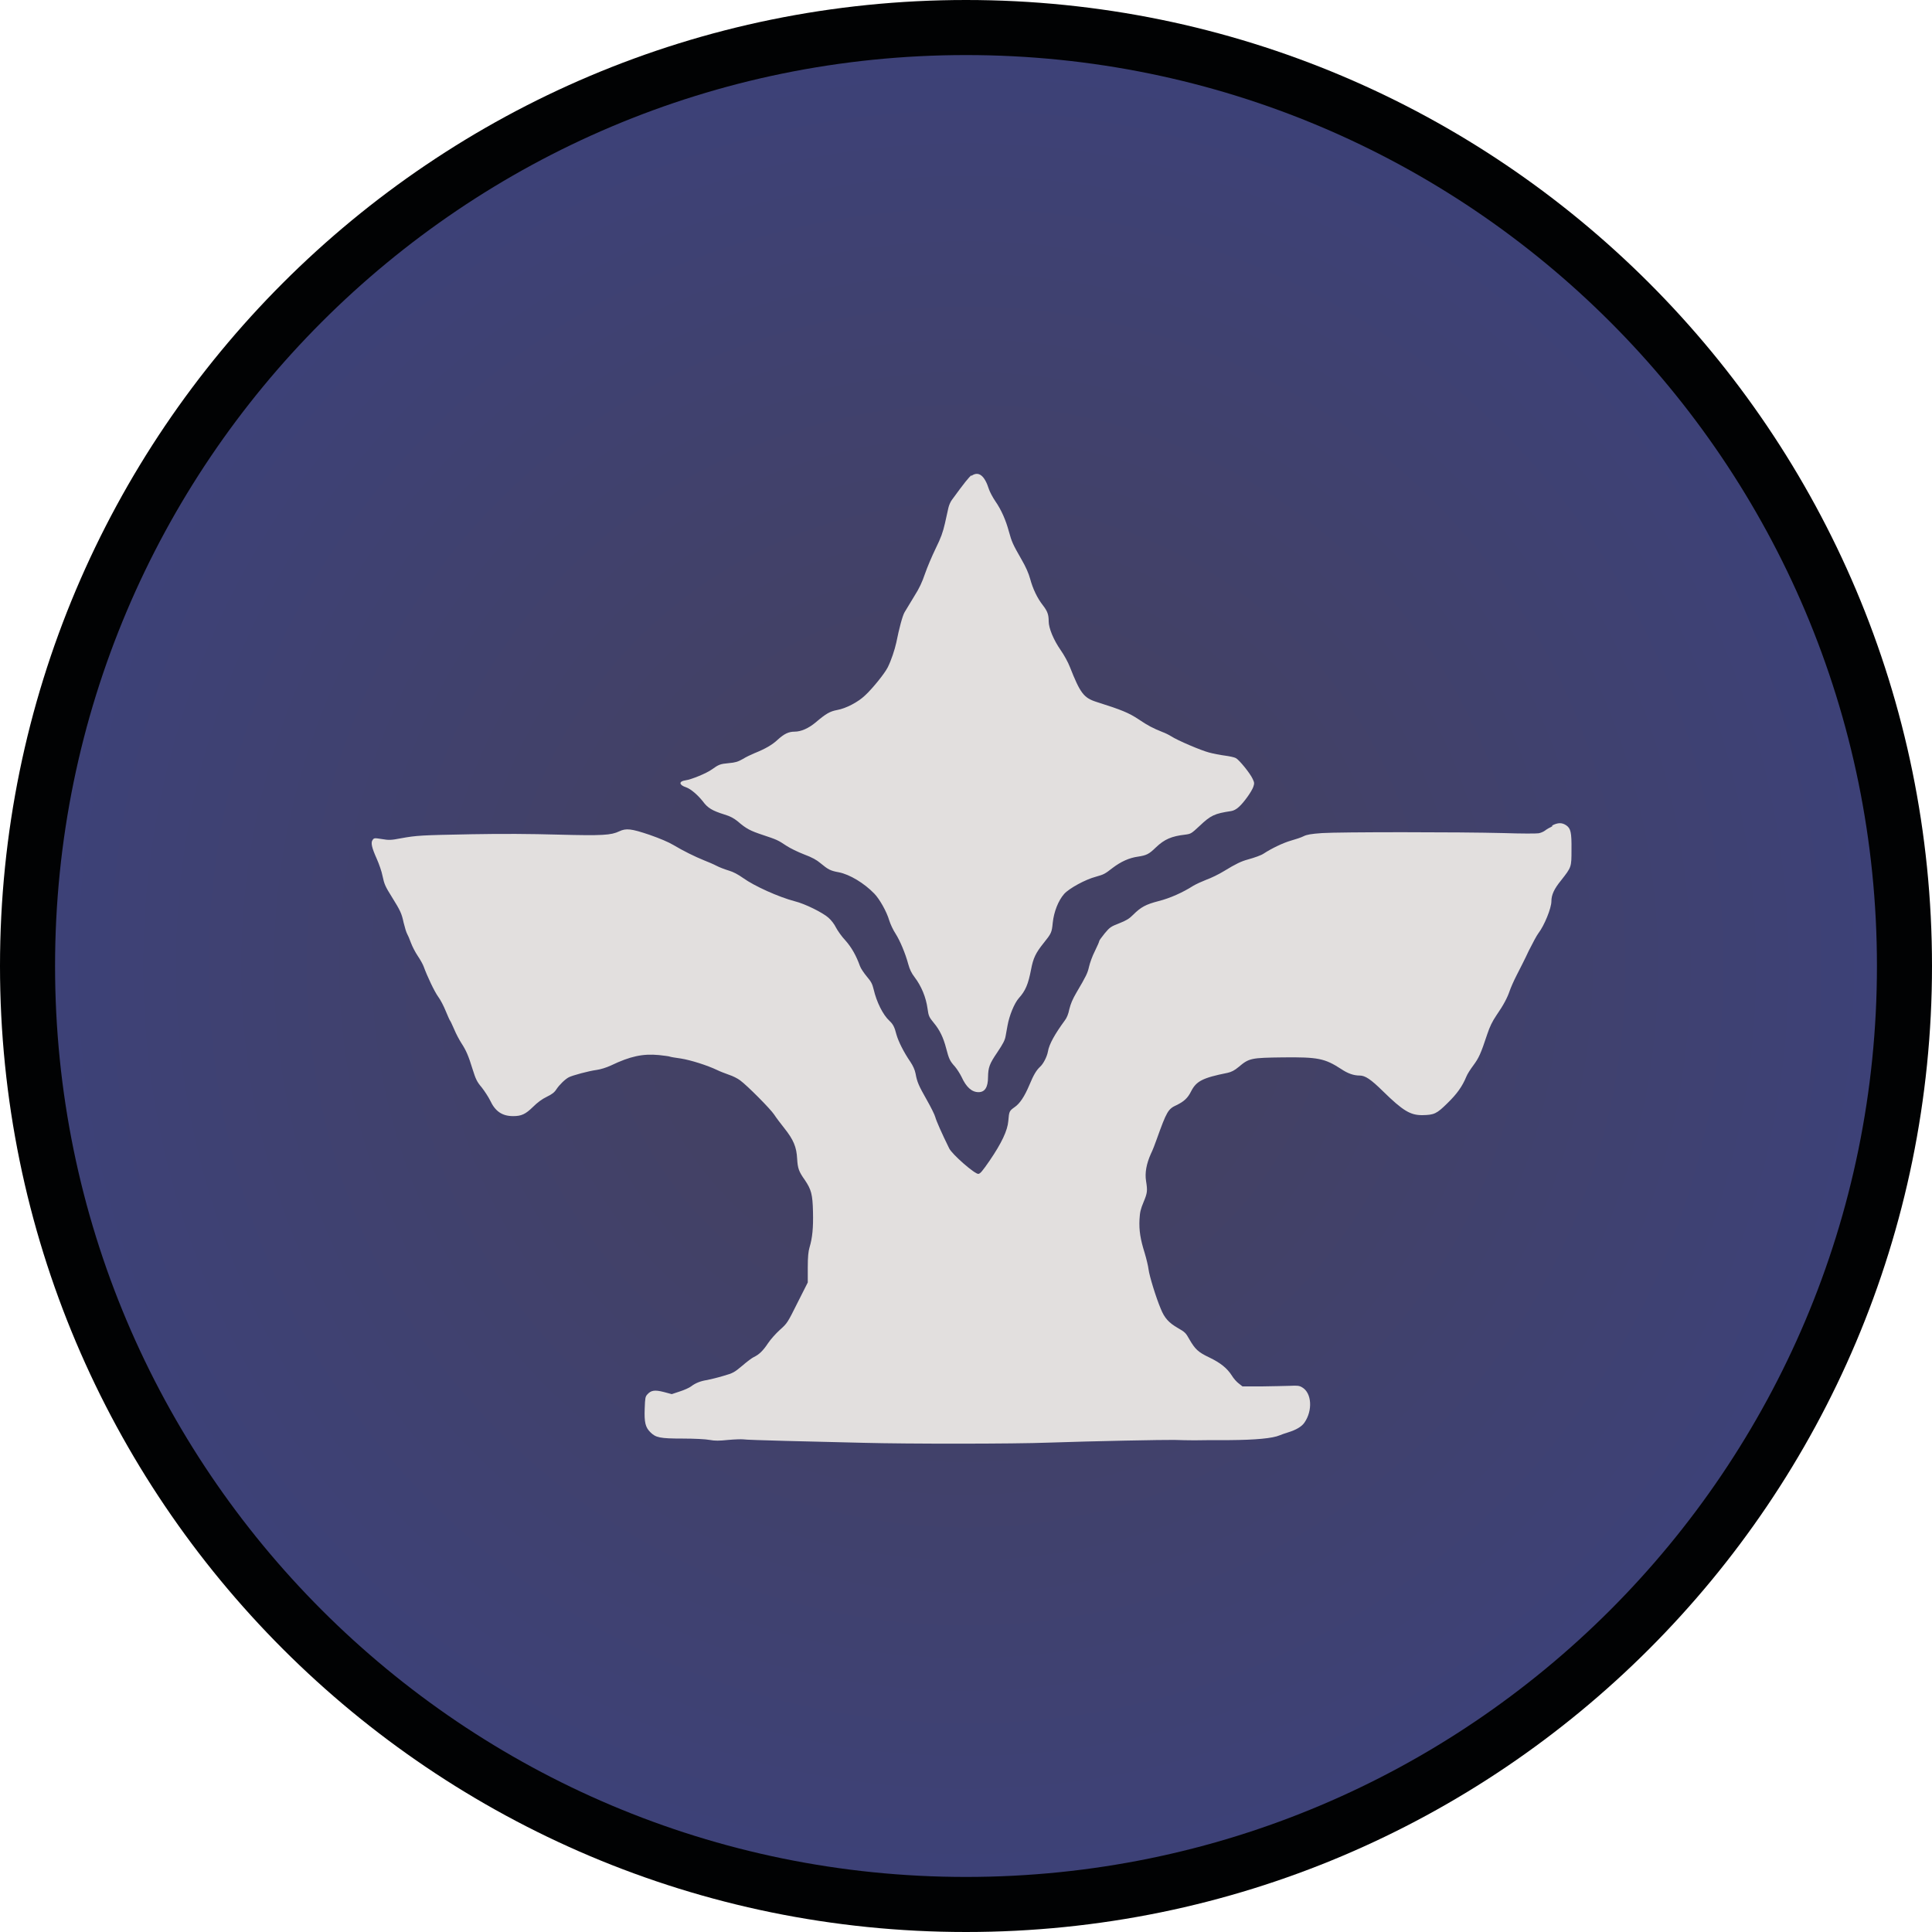
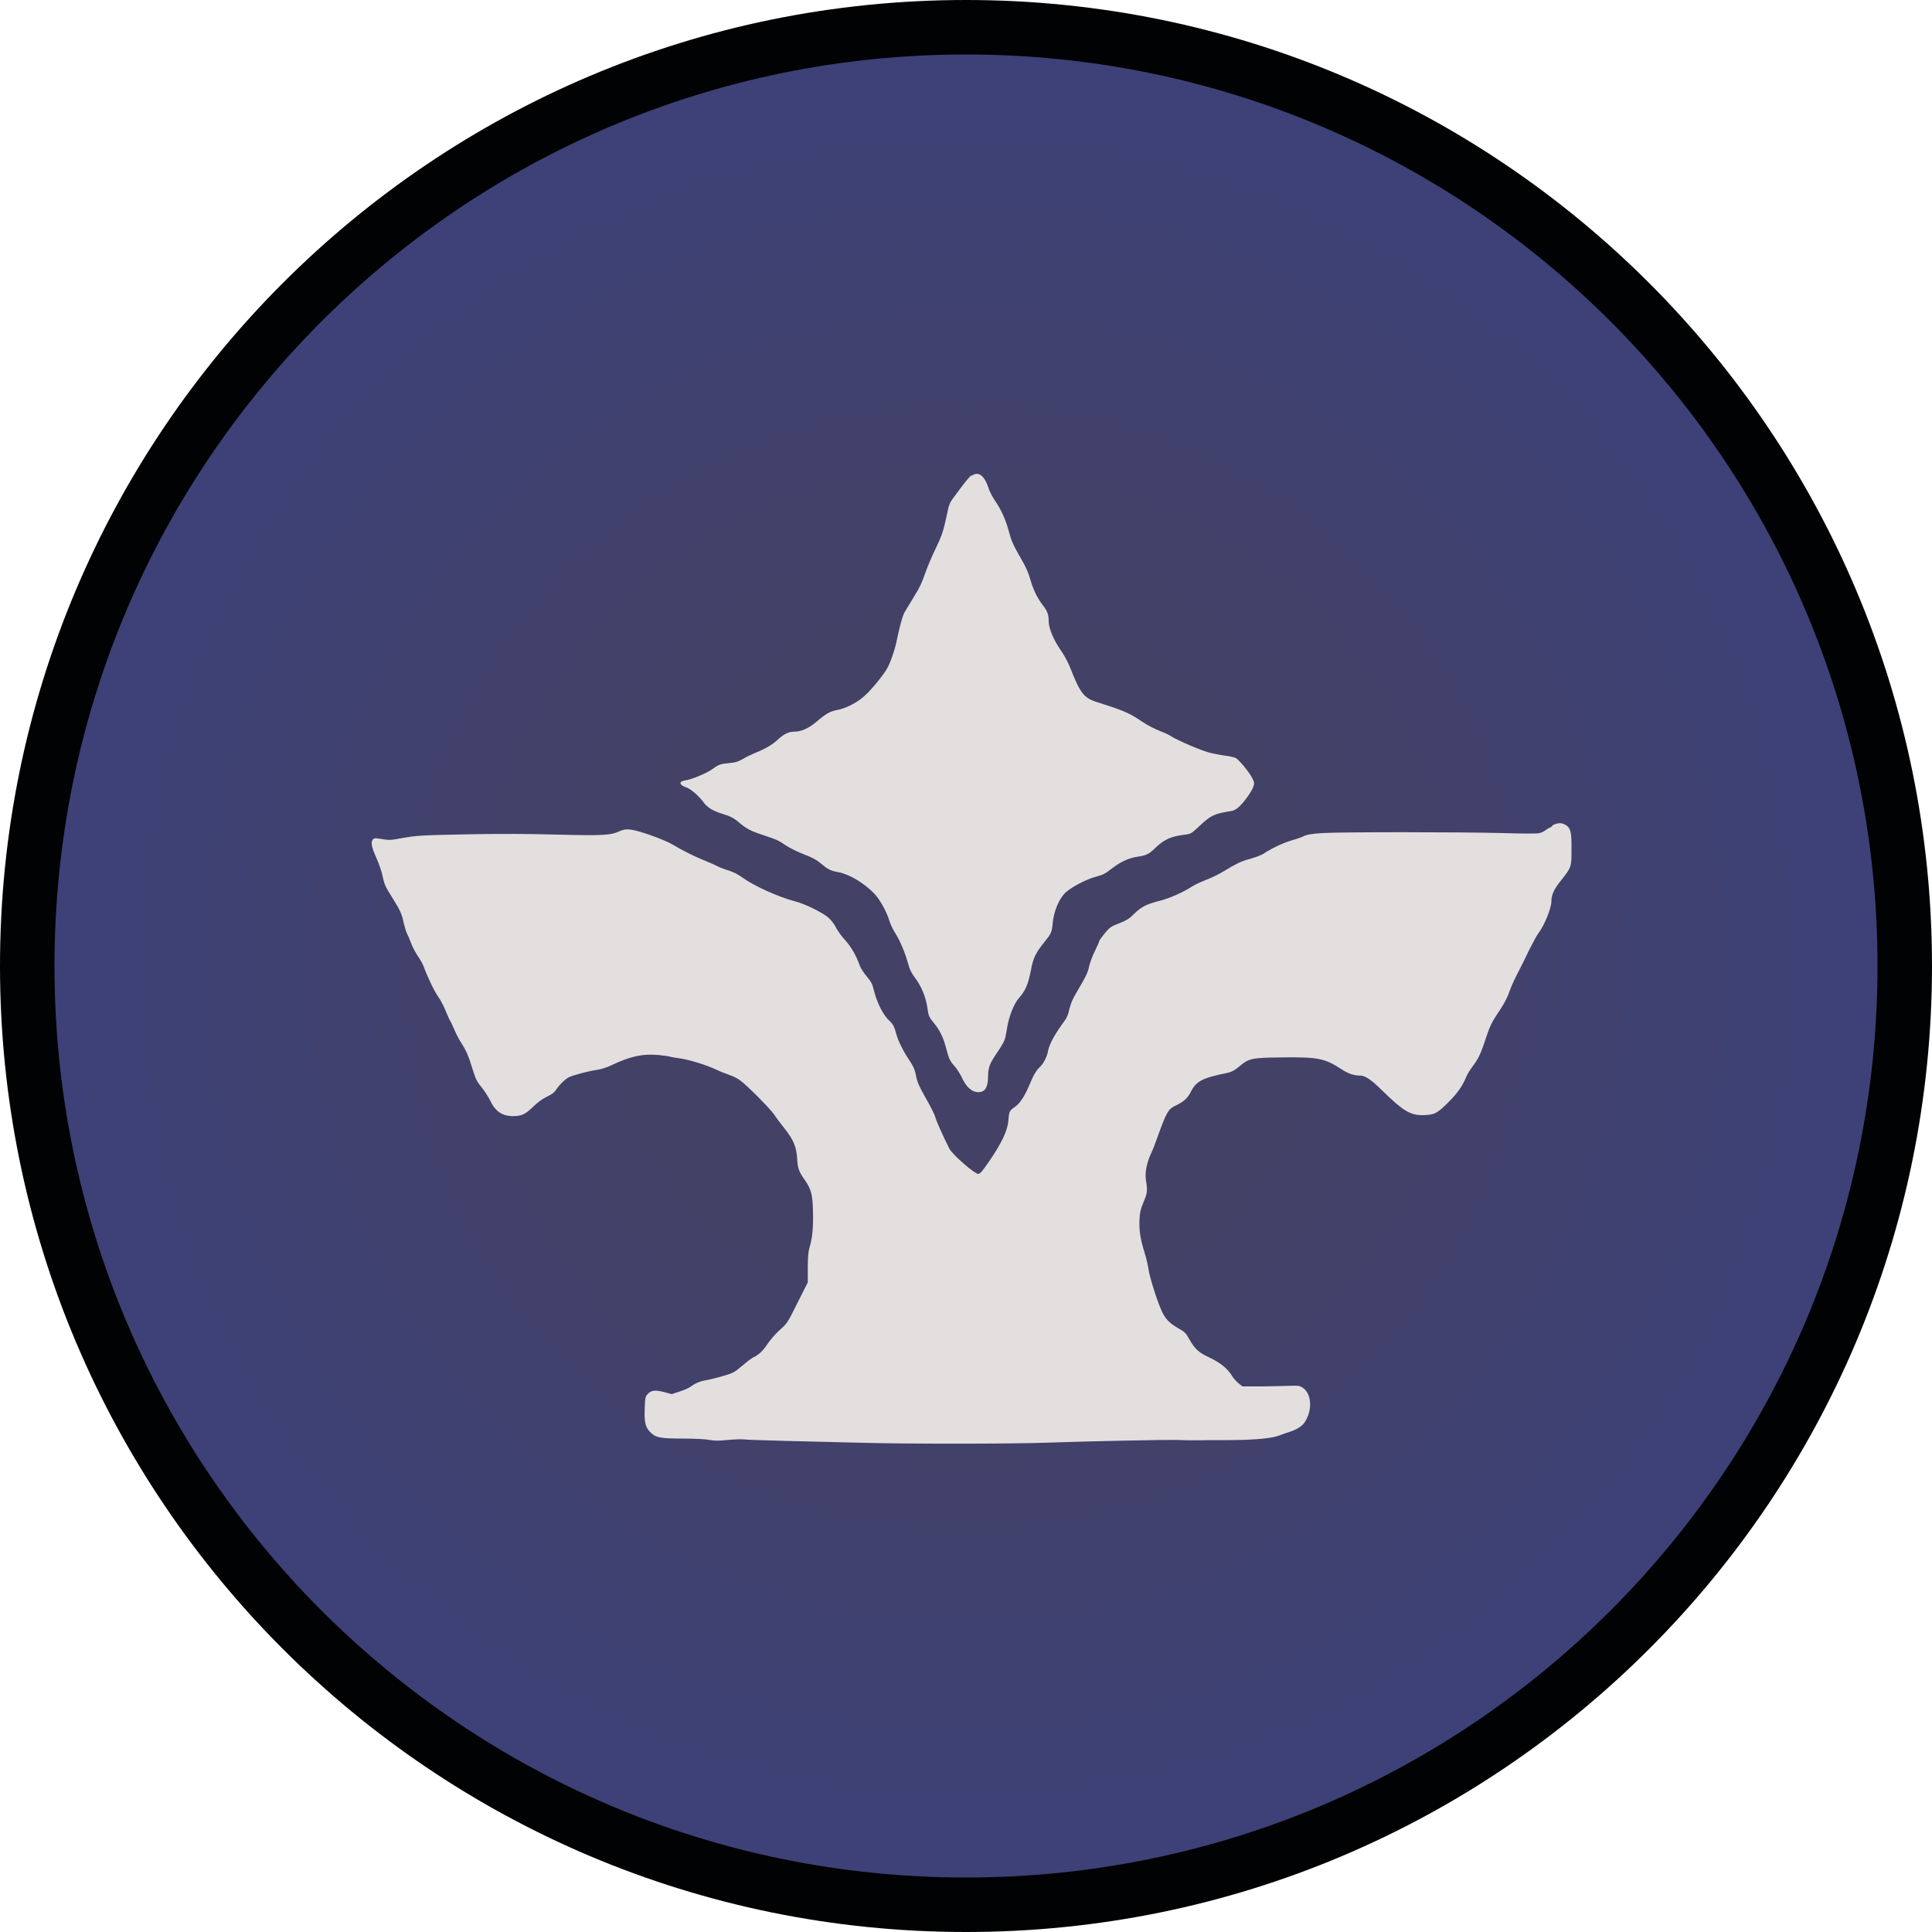
<svg xmlns="http://www.w3.org/2000/svg" viewBox="0 0 100 100">
  <defs>
    <radialGradient id="storm-of-celestus-disc">
      <stop offset="0.35" stop-color="#434165" />
      <stop offset="1" stop-color="#3d4177" />
    </radialGradient>
  </defs>
  <circle cx="50" cy="50" r="50" fill="#010203" />
-   <circle cx="50" cy="50" r="47.15" fill="url(#storm-of-celestus-disc)" />
+   <circle cx="50" cy="50" r="47.18" fill="url(#storm-of-celestus-disc)" />
  <path fill="#e2dfde" d="M50.28 24.6c-0.13 0.1 -0.36 0.38 -1 1.26 -0.08 0.1 -0.16 0.29 -0.19 0.42 -0.03 0.13 -0.11 0.49 -0.18 0.81 -0.11 0.47 -0.2 0.73 -0.48 1.3 -0.19 0.39 -0.44 0.98 -0.55 1.3 -0.15 0.44 -0.29 0.75 -0.57 1.19 -0.2 0.33 -0.42 0.7 -0.49 0.81 -0.11 0.19 -0.28 0.83 -0.43 1.58 -0.08 0.36 -0.26 0.91 -0.44 1.27 -0.16 0.32 -0.79 1.1 -1.18 1.46 -0.37 0.35 -0.99 0.67 -1.44 0.75 -0.37 0.07 -0.57 0.18 -1.11 0.64 -0.37 0.31 -0.76 0.48 -1.09 0.48 -0.31 0 -0.54 0.11 -0.88 0.42 -0.29 0.27 -0.64 0.47 -1.21 0.7 -0.17 0.07 -0.44 0.2 -0.6 0.3 -0.25 0.14 -0.38 0.18 -0.72 0.21 -0.44 0.04 -0.52 0.07 -0.88 0.33 -0.28 0.2 -1.06 0.52 -1.36 0.56 -0.36 0.05 -0.34 0.24 0.03 0.36 0.24 0.08 0.61 0.4 0.87 0.73 0.25 0.34 0.48 0.48 1.12 0.68 0.3 0.09 0.48 0.19 0.68 0.35 0.45 0.39 0.65 0.49 1.31 0.71 0.72 0.24 0.77 0.26 1.22 0.56 0.18 0.12 0.59 0.32 0.9 0.44 0.43 0.16 0.66 0.29 0.86 0.46 0.4 0.33 0.51 0.39 0.95 0.47 0.56 0.11 1.31 0.56 1.84 1.11 0.26 0.27 0.63 0.91 0.77 1.39 0.06 0.19 0.2 0.49 0.32 0.67 0.23 0.36 0.51 1.02 0.66 1.58 0.08 0.29 0.17 0.47 0.33 0.68 0.35 0.46 0.59 1.04 0.67 1.63 0.05 0.37 0.08 0.44 0.32 0.73 0.31 0.37 0.5 0.77 0.64 1.31 0.15 0.57 0.19 0.66 0.46 0.96 0.11 0.13 0.26 0.37 0.34 0.53 0.24 0.53 0.53 0.79 0.88 0.79 0.33 0 0.49 -0.26 0.49 -0.78 0.01 -0.5 0.07 -0.68 0.48 -1.28 0.3 -0.45 0.39 -0.62 0.43 -0.84 0.03 -0.15 0.07 -0.4 0.1 -0.55 0.09 -0.51 0.35 -1.15 0.58 -1.41 0.35 -0.39 0.49 -0.72 0.64 -1.5 0.11 -0.58 0.24 -0.85 0.65 -1.36 0.4 -0.5 0.42 -0.54 0.47 -1.05 0.06 -0.57 0.29 -1.15 0.59 -1.49 0.26 -0.29 1.1 -0.75 1.64 -0.89 0.42 -0.12 0.46 -0.14 0.86 -0.45 0.43 -0.33 0.87 -0.53 1.32 -0.59 0.45 -0.07 0.57 -0.13 0.93 -0.48 0.44 -0.42 0.81 -0.58 1.52 -0.66 0.29 -0.04 0.31 -0.05 0.74 -0.45 0.58 -0.55 0.77 -0.64 1.64 -0.77 0.12 -0.02 0.26 -0.09 0.39 -0.21 0.26 -0.23 0.66 -0.79 0.75 -1.04 0.06 -0.18 0.06 -0.22 -0.03 -0.41 -0.13 -0.29 -0.69 -0.98 -0.87 -1.08 -0.09 -0.05 -0.35 -0.1 -0.57 -0.13 -0.23 -0.03 -0.6 -0.1 -0.82 -0.16 -0.42 -0.11 -1.62 -0.62 -1.96 -0.84 -0.11 -0.07 -0.31 -0.17 -0.45 -0.22 -0.5 -0.2 -0.75 -0.33 -1.24 -0.66 -0.5 -0.33 -0.85 -0.48 -2.18 -0.9 -0.66 -0.21 -0.84 -0.46 -1.37 -1.8 -0.09 -0.24 -0.31 -0.64 -0.48 -0.88 -0.37 -0.53 -0.62 -1.14 -0.62 -1.49 0 -0.36 -0.07 -0.53 -0.3 -0.83 -0.29 -0.37 -0.52 -0.85 -0.66 -1.37 -0.08 -0.29 -0.22 -0.61 -0.44 -0.99 -0.47 -0.82 -0.51 -0.92 -0.66 -1.46 -0.16 -0.59 -0.39 -1.12 -0.71 -1.58 -0.13 -0.19 -0.27 -0.46 -0.32 -0.6 -0.23 -0.73 -0.54 -0.96 -0.91 -0.7zM80.36 42.76c-0.14 0.07 -0.32 0.17 -0.39 0.23 -0.08 0.06 -0.22 0.12 -0.33 0.14 -0.11 0.02 -0.92 0.02 -1.8 -0.01 -2.31 -0.06 -8.53 -0.06 -9.41 0 -0.57 0.04 -0.79 0.08 -0.95 0.16 -0.11 0.06 -0.41 0.16 -0.66 0.23 -0.39 0.11 -1 0.4 -1.41 0.67 -0.13 0.09 -0.47 0.21 -0.83 0.31 -0.33 0.09 -0.61 0.22 -1.23 0.6 -0.26 0.16 -0.67 0.36 -0.9 0.44 -0.23 0.09 -0.54 0.23 -0.69 0.32 -0.55 0.35 -1.2 0.64 -1.79 0.79 -0.66 0.17 -0.92 0.31 -1.32 0.71 -0.2 0.2 -0.34 0.29 -0.72 0.44 -0.44 0.17 -0.49 0.21 -0.75 0.52 -0.15 0.19 -0.28 0.36 -0.28 0.39 0 0.03 -0.1 0.27 -0.23 0.53 -0.13 0.25 -0.26 0.62 -0.3 0.8 -0.08 0.35 -0.15 0.49 -0.65 1.34 -0.21 0.36 -0.3 0.58 -0.37 0.86 -0.05 0.25 -0.13 0.45 -0.23 0.58 -0.52 0.71 -0.82 1.24 -0.88 1.62 -0.05 0.27 -0.24 0.64 -0.41 0.79 -0.19 0.18 -0.33 0.41 -0.55 0.94 -0.25 0.59 -0.49 0.96 -0.77 1.15 -0.27 0.19 -0.28 0.22 -0.32 0.71 -0.04 0.5 -0.35 1.15 -0.97 2.06 -0.36 0.52 -0.48 0.67 -0.58 0.68 -0.18 0.02 -1.36 -1.01 -1.51 -1.32 -0.39 -0.79 -0.67 -1.43 -0.72 -1.62 -0.03 -0.12 -0.23 -0.52 -0.44 -0.89 -0.42 -0.74 -0.5 -0.92 -0.58 -1.36 -0.04 -0.2 -0.13 -0.4 -0.27 -0.61 -0.35 -0.51 -0.62 -1.06 -0.72 -1.41 -0.1 -0.4 -0.18 -0.54 -0.36 -0.71 -0.34 -0.31 -0.67 -0.98 -0.82 -1.63 -0.07 -0.28 -0.12 -0.39 -0.35 -0.66 -0.15 -0.18 -0.32 -0.43 -0.36 -0.55 -0.19 -0.53 -0.43 -0.96 -0.75 -1.32 -0.19 -0.2 -0.4 -0.5 -0.49 -0.67 -0.08 -0.17 -0.25 -0.39 -0.39 -0.51 -0.29 -0.26 -1.21 -0.72 -1.74 -0.85 -0.84 -0.22 -2.1 -0.79 -2.67 -1.2 -0.27 -0.19 -0.51 -0.32 -0.75 -0.39 -0.2 -0.06 -0.49 -0.17 -0.64 -0.25 -0.15 -0.08 -0.44 -0.2 -0.64 -0.28 -0.47 -0.19 -1.08 -0.49 -1.58 -0.79 -0.27 -0.16 -0.7 -0.34 -1.24 -0.53 -0.95 -0.32 -1.21 -0.35 -1.57 -0.18 -0.42 0.2 -0.86 0.23 -3.15 0.17 -1.45 -0.04 -2.88 -0.05 -4.49 -0.02 -2.63 0.05 -2.83 0.06 -3.66 0.21 -0.52 0.1 -0.62 0.1 -0.98 0.04 -0.38 -0.06 -0.41 -0.06 -0.48 0.04 -0.11 0.14 -0.05 0.4 0.21 0.98 0.12 0.27 0.26 0.67 0.3 0.89 0.09 0.43 0.14 0.54 0.49 1.1 0.43 0.69 0.5 0.84 0.6 1.31 0.06 0.25 0.14 0.51 0.18 0.58 0.04 0.07 0.13 0.27 0.2 0.47 0.07 0.19 0.23 0.5 0.36 0.69 0.13 0.19 0.26 0.43 0.3 0.54 0.18 0.5 0.56 1.3 0.75 1.56 0.12 0.16 0.29 0.49 0.39 0.74 0.1 0.24 0.2 0.47 0.22 0.49 0.03 0.03 0.12 0.24 0.22 0.46 0.09 0.22 0.26 0.54 0.37 0.71 0.24 0.37 0.36 0.63 0.59 1.38 0.15 0.48 0.22 0.63 0.46 0.91 0.15 0.19 0.35 0.5 0.44 0.68 0.26 0.56 0.62 0.81 1.19 0.81 0.43 0 0.64 -0.1 1.02 -0.47 0.23 -0.23 0.47 -0.41 0.72 -0.53 0.27 -0.13 0.4 -0.23 0.5 -0.39 0.16 -0.24 0.45 -0.52 0.64 -0.62 0.19 -0.1 1.05 -0.33 1.44 -0.38 0.21 -0.03 0.5 -0.12 0.74 -0.23 1 -0.48 1.65 -0.62 2.49 -0.54 0.26 0.03 0.52 0.06 0.56 0.08 0.04 0.02 0.3 0.06 0.58 0.1 0.5 0.08 1.36 0.35 1.88 0.6 0.14 0.07 0.41 0.17 0.6 0.24 0.19 0.06 0.45 0.19 0.58 0.29 0.37 0.27 1.57 1.48 1.76 1.77 0.09 0.14 0.33 0.46 0.53 0.71 0.47 0.59 0.63 0.97 0.66 1.58 0.03 0.49 0.08 0.65 0.4 1.1 0.33 0.49 0.4 0.74 0.42 1.64 0.02 0.83 -0.03 1.35 -0.18 1.85 -0.06 0.2 -0.09 0.48 -0.09 1.04l0 0.77 -0.53 1.05c-0.52 1.04 -0.53 1.06 -0.91 1.4 -0.21 0.19 -0.49 0.5 -0.62 0.7 -0.26 0.39 -0.46 0.58 -0.73 0.71 -0.09 0.04 -0.36 0.24 -0.6 0.45 -0.42 0.35 -0.47 0.38 -0.99 0.53 -0.3 0.09 -0.68 0.18 -0.83 0.21 -0.34 0.05 -0.61 0.16 -0.83 0.33 -0.09 0.07 -0.36 0.19 -0.58 0.26l-0.42 0.14 -0.41 -0.11c-0.47 -0.12 -0.66 -0.09 -0.85 0.12 -0.11 0.12 -0.12 0.18 -0.14 0.73 -0.03 0.73 0.04 0.98 0.29 1.23 0.28 0.28 0.49 0.33 1.68 0.33 0.58 0 1.19 0.03 1.39 0.07 0.27 0.05 0.49 0.05 0.96 0 0.34 -0.03 0.68 -0.04 0.77 -0.03 0.09 0.02 1.07 0.05 2.17 0.08 1.1 0.03 2.93 0.07 4.07 0.1 2.27 0.06 7.75 0.06 9.58 -0.01 2.3 -0.08 6.01 -0.15 6.5 -0.14 0.28 0.01 0.75 0.02 1.04 0.02 0.29 -0.01 1.11 -0.01 1.82 -0.01 1.34 -0.01 2.23 -0.09 2.6 -0.25 0.1 -0.04 0.29 -0.11 0.43 -0.15 0.42 -0.13 0.71 -0.3 0.85 -0.51 0.43 -0.62 0.38 -1.53 -0.12 -1.82 -0.15 -0.09 -0.24 -0.1 -0.64 -0.08 -0.25 0.01 -0.9 0.02 -1.45 0.03l-1 0 -0.19 -0.15c-0.11 -0.08 -0.27 -0.26 -0.36 -0.41 -0.25 -0.39 -0.59 -0.66 -1.17 -0.94 -0.57 -0.27 -0.73 -0.42 -1.03 -0.94 -0.18 -0.33 -0.24 -0.38 -0.59 -0.58 -0.47 -0.27 -0.7 -0.52 -0.89 -1 -0.24 -0.56 -0.59 -1.7 -0.63 -2.03 -0.02 -0.17 -0.11 -0.55 -0.2 -0.85 -0.22 -0.7 -0.3 -1.17 -0.27 -1.74 0.02 -0.38 0.06 -0.54 0.21 -0.9 0.2 -0.48 0.21 -0.58 0.13 -1.09 -0.07 -0.42 0.02 -0.9 0.25 -1.41 0.09 -0.18 0.22 -0.52 0.3 -0.75 0.52 -1.45 0.59 -1.57 1.03 -1.77 0.39 -0.19 0.58 -0.37 0.75 -0.71 0.27 -0.53 0.59 -0.7 1.89 -0.96 0.21 -0.05 0.35 -0.12 0.58 -0.31 0.53 -0.45 0.64 -0.47 2.28 -0.49 1.82 -0.02 2.17 0.05 3.03 0.61 0.33 0.22 0.63 0.33 0.95 0.33 0.28 0 0.57 0.19 1.2 0.81 1.04 1.02 1.42 1.24 2.03 1.24 0.63 -0.01 0.75 -0.07 1.31 -0.62 0.49 -0.48 0.76 -0.85 0.98 -1.38 0.05 -0.13 0.22 -0.39 0.37 -0.59 0.27 -0.37 0.37 -0.57 0.71 -1.6 0.13 -0.39 0.26 -0.66 0.47 -0.97 0.38 -0.55 0.57 -0.92 0.69 -1.27 0.05 -0.15 0.21 -0.52 0.36 -0.81 0.15 -0.29 0.44 -0.86 0.63 -1.27 0.2 -0.4 0.42 -0.81 0.5 -0.91 0.3 -0.39 0.67 -1.29 0.67 -1.65 0 -0.33 0.14 -0.64 0.5 -1.08 0.54 -0.69 0.54 -0.68 0.54 -1.58 0.01 -0.91 -0.04 -1.11 -0.27 -1.27 -0.22 -0.15 -0.43 -0.15 -0.74 0.01z" />
</svg>
